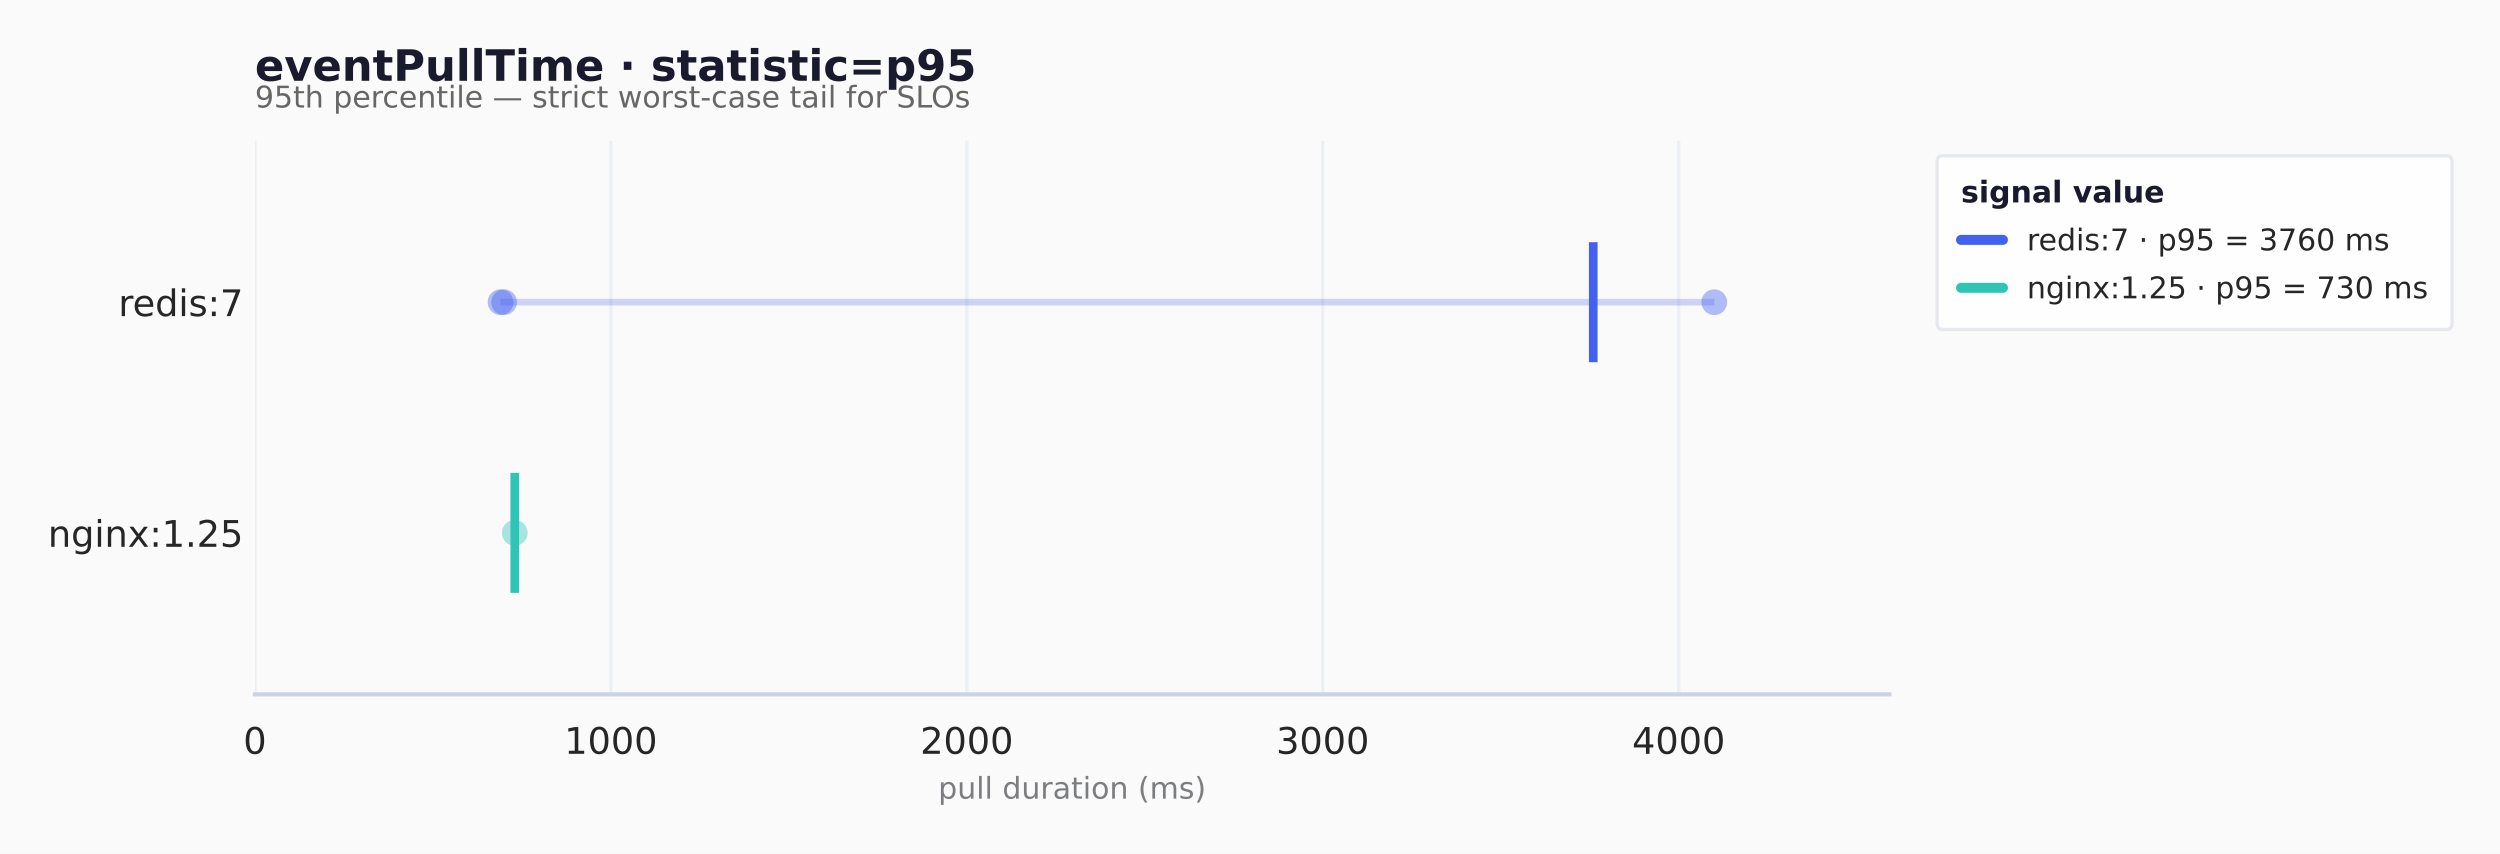
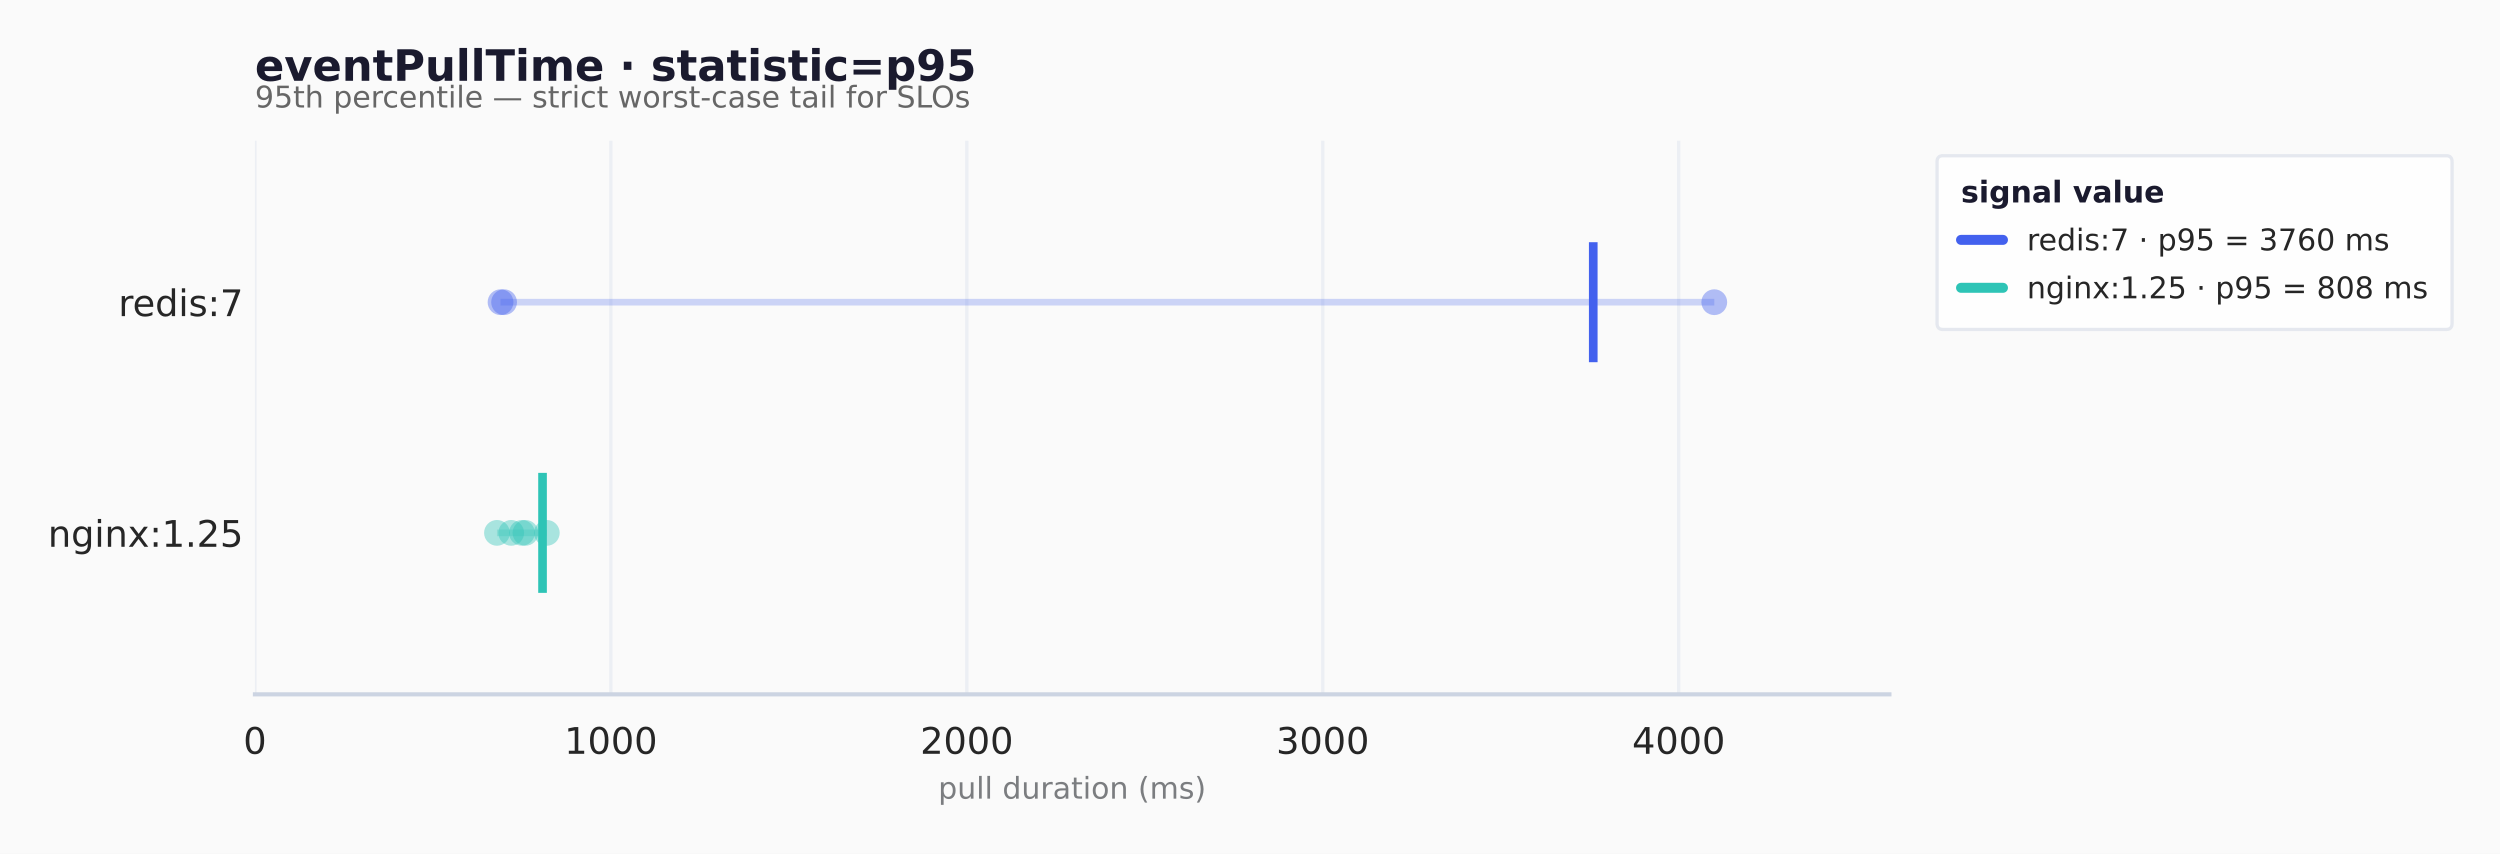
<svg xmlns="http://www.w3.org/2000/svg" xmlns:xlink="http://www.w3.org/1999/xlink" width="751.074pt" height="256.499pt" viewBox="0 0 751.074 256.499" version="1.1">
  <defs>
    <style type="text/css">*{stroke-linejoin: round; stroke-linecap: butt}</style>
  </defs>
  <g id="figure_1">
    <g id="patch_1">
      <path d="M 0 256.499  L 751.074 256.499  L 751.074 0  L 0 0  z " style="fill: #fafafa" />
    </g>
    <g id="axes_1">
      <g id="patch_2">
        <path d="M 76.59 208.598  L 567.63 208.598  L 567.63 42.278  L 76.59 42.278  z " style="fill: #fafafa" />
      </g>
      <g id="matplotlib.axis_1">
        <g id="xtick_1">
          <g id="line2d_1">
-             <path d="M 76.59 208.598  L 76.59 42.278  " clip-path="url(#p36d2c3bdb1)" style="fill: none; stroke: #eceff4; stroke-linecap: round" />
+             <path d="M 76.59 208.598  L 76.59 42.278  " clip-path="url(#pde156c21b6)" style="fill: none; stroke: #eceff4; stroke-linecap: round" />
          </g>
          <g id="text_1">
            <g style="fill: #262626" transform="translate(73.09078 226.4554) scale(0.11 -0.11)">
              <defs>
                <path id="DejaVuSans-13" d="M 2034 4250  Q 1547 4250 1301 3770  Q 1056 3291 1056 2328  Q 1056 1369 1301 889  Q 1547 409 2034 409  Q 2525 409 2770 889  Q 3016 1369 3016 2328  Q 3016 3291 2770 3770  Q 2525 4250 2034 4250  z M 2034 4750  Q 2819 4750 3233 4129  Q 3647 3509 3647 2328  Q 3647 1150 3233 529  Q 2819 -91 2034 -91  Q 1250 -91 836 529  Q 422 1150 422 2328  Q 422 3509 836 4129  Q 1250 4750 2034 4750  z " transform="scale(0.015625)" />
              </defs>
              <use xlink:href="#DejaVuSans-13" />
            </g>
          </g>
        </g>
        <g id="xtick_2">
          <g id="line2d_2">
-             <path d="M 183.524 208.598  L 183.524 42.278  " clip-path="url(#p36d2c3bdb1)" style="fill: none; stroke: #eceff4; stroke-linecap: round" />
+             <path d="M 183.524 208.598  L 183.524 42.278  " clip-path="url(#pde156c21b6)" style="fill: none; stroke: #eceff4; stroke-linecap: round" />
          </g>
          <g id="text_2">
            <g style="fill: #262626" transform="translate(169.5265 226.4554) scale(0.11 -0.11)">
              <defs>
                <path id="DejaVuSans-14" d="M 794 531  L 1825 531  L 1825 4091  L 703 3866  L 703 4441  L 1819 4666  L 2450 4666  L 2450 531  L 3481 531  L 3481 0  L 794 0  L 794 531  z " transform="scale(0.015625)" />
              </defs>
              <use xlink:href="#DejaVuSans-14" />
              <use xlink:href="#DejaVuSans-13" transform="translate(63.625 0)" />
              <use xlink:href="#DejaVuSans-13" transform="translate(127.25 0)" />
              <use xlink:href="#DejaVuSans-13" transform="translate(190.875 0)" />
            </g>
          </g>
        </g>
        <g id="xtick_3">
          <g id="line2d_3">
-             <path d="M 290.458 208.598  L 290.458 42.278  " clip-path="url(#p36d2c3bdb1)" style="fill: none; stroke: #eceff4; stroke-linecap: round" />
+             <path d="M 290.458 208.598  L 290.458 42.278  " clip-path="url(#pde156c21b6)" style="fill: none; stroke: #eceff4; stroke-linecap: round" />
          </g>
          <g id="text_3">
            <g style="fill: #262626" transform="translate(276.4603 226.4554) scale(0.11 -0.11)">
              <defs>
                <path id="DejaVuSans-15" d="M 1228 531  L 3431 531  L 3431 0  L 469 0  L 469 531  Q 828 903 1448 1529  Q 2069 2156 2228 2338  Q 2531 2678 2651 2914  Q 2772 3150 2772 3378  Q 2772 3750 2511 3984  Q 2250 4219 1831 4219  Q 1534 4219 1204 4116  Q 875 4013 500 3803  L 500 4441  Q 881 4594 1212 4672  Q 1544 4750 1819 4750  Q 2544 4750 2975 4387  Q 3406 4025 3406 3419  Q 3406 3131 3298 2873  Q 3191 2616 2906 2266  Q 2828 2175 2409 1742  Q 1991 1309 1228 531  z " transform="scale(0.015625)" />
              </defs>
              <use xlink:href="#DejaVuSans-15" />
              <use xlink:href="#DejaVuSans-13" transform="translate(63.625 0)" />
              <use xlink:href="#DejaVuSans-13" transform="translate(127.25 0)" />
              <use xlink:href="#DejaVuSans-13" transform="translate(190.875 0)" />
            </g>
          </g>
        </g>
        <g id="xtick_4">
          <g id="line2d_4">
-             <path d="M 397.392 208.598  L 397.392 42.278  " clip-path="url(#p36d2c3bdb1)" style="fill: none; stroke: #eceff4; stroke-linecap: round" />
+             <path d="M 397.392 208.598  L 397.392 42.278  " clip-path="url(#pde156c21b6)" style="fill: none; stroke: #eceff4; stroke-linecap: round" />
          </g>
          <g id="text_4">
            <g style="fill: #262626" transform="translate(383.394 226.4554) scale(0.11 -0.11)">
              <defs>
                <path id="DejaVuSans-16" d="M 2597 2516  Q 3050 2419 3304 2112  Q 3559 1806 3559 1356  Q 3559 666 3084 287  Q 2609 -91 1734 -91  Q 1441 -91 1130 -33  Q 819 25 488 141  L 488 750  Q 750 597 1062 519  Q 1375 441 1716 441  Q 2309 441 2620 675  Q 2931 909 2931 1356  Q 2931 1769 2642 2001  Q 2353 2234 1838 2234  L 1294 2234  L 1294 2753  L 1863 2753  Q 2328 2753 2575 2939  Q 2822 3125 2822 3475  Q 2822 3834 2567 4026  Q 2313 4219 1838 4219  Q 1578 4219 1281 4162  Q 984 4106 628 3988  L 628 4550  Q 988 4650 1302 4700  Q 1616 4750 1894 4750  Q 2613 4750 3031 4423  Q 3450 4097 3450 3541  Q 3450 3153 3228 2886  Q 3006 2619 2597 2516  z " transform="scale(0.015625)" />
              </defs>
              <use xlink:href="#DejaVuSans-16" />
              <use xlink:href="#DejaVuSans-13" transform="translate(63.625 0)" />
              <use xlink:href="#DejaVuSans-13" transform="translate(127.25 0)" />
              <use xlink:href="#DejaVuSans-13" transform="translate(190.875 0)" />
            </g>
          </g>
        </g>
        <g id="xtick_5">
          <g id="line2d_5">
-             <path d="M 504.325 208.598  L 504.325 42.278  " clip-path="url(#p36d2c3bdb1)" style="fill: none; stroke: #eceff4; stroke-linecap: round" />
+             <path d="M 504.325 208.598  L 504.325 42.278  " clip-path="url(#pde156c21b6)" style="fill: none; stroke: #eceff4; stroke-linecap: round" />
          </g>
          <g id="text_5">
            <g style="fill: #262626" transform="translate(490.3278 226.4554) scale(0.11 -0.11)">
              <defs>
                <path id="DejaVuSans-17" d="M 2419 4116  L 825 1625  L 2419 1625  L 2419 4116  z M 2253 4666  L 3047 4666  L 3047 1625  L 3713 1625  L 3713 1100  L 3047 1100  L 3047 0  L 2419 0  L 2419 1100  L 313 1100  L 313 1709  L 2253 4666  z " transform="scale(0.015625)" />
              </defs>
              <use xlink:href="#DejaVuSans-17" />
              <use xlink:href="#DejaVuSans-13" transform="translate(63.625 0)" />
              <use xlink:href="#DejaVuSans-13" transform="translate(127.25 0)" />
              <use xlink:href="#DejaVuSans-13" transform="translate(190.875 0)" />
            </g>
          </g>
        </g>
        <g id="text_6">
          <g style="fill: #7b7d80" transform="translate(281.8661 239.9366) scale(0.09 -0.09)">
            <defs>
              <path id="DejaVuSans-53" d="M 1159 525  L 1159 -1331  L 581 -1331  L 581 3500  L 1159 3500  L 1159 2969  Q 1341 3281 1617 3432  Q 1894 3584 2278 3584  Q 2916 3584 3314 3078  Q 3713 2572 3713 1747  Q 3713 922 3314 415  Q 2916 -91 2278 -91  Q 1894 -91 1617 61  Q 1341 213 1159 525  z M 3116 1747  Q 3116 2381 2855 2742  Q 2594 3103 2138 3103  Q 1681 3103 1420 2742  Q 1159 2381 1159 1747  Q 1159 1113 1420 752  Q 1681 391 2138 391  Q 2594 391 2855 752  Q 3116 1113 3116 1747  z " transform="scale(0.015625)" />
              <path id="DejaVuSans-58" d="M 544 1381  L 544 3500  L 1119 3500  L 1119 1403  Q 1119 906 1312 657  Q 1506 409 1894 409  Q 2359 409 2629 706  Q 2900 1003 2900 1516  L 2900 3500  L 3475 3500  L 3475 0  L 2900 0  L 2900 538  Q 2691 219 2414 64  Q 2138 -91 1772 -91  Q 1169 -91 856 284  Q 544 659 544 1381  z M 1991 3584  L 1991 3584  z " transform="scale(0.015625)" />
              <path id="DejaVuSans-4f" d="M 603 4863  L 1178 4863  L 1178 0  L 603 0  L 603 4863  z " transform="scale(0.015625)" />
              <path id="DejaVuSans-3" transform="scale(0.015625)" />
              <path id="DejaVuSans-47" d="M 2906 2969  L 2906 4863  L 3481 4863  L 3481 0  L 2906 0  L 2906 525  Q 2725 213 2448 61  Q 2172 -91 1784 -91  Q 1150 -91 751 415  Q 353 922 353 1747  Q 353 2572 751 3078  Q 1150 3584 1784 3584  Q 2172 3584 2448 3432  Q 2725 3281 2906 2969  z M 947 1747  Q 947 1113 1208 752  Q 1469 391 1925 391  Q 2381 391 2643 752  Q 2906 1113 2906 1747  Q 2906 2381 2643 2742  Q 2381 3103 1925 3103  Q 1469 3103 1208 2742  Q 947 2381 947 1747  z " transform="scale(0.015625)" />
              <path id="DejaVuSans-55" d="M 2631 2963  Q 2534 3019 2420 3045  Q 2306 3072 2169 3072  Q 1681 3072 1420 2755  Q 1159 2438 1159 1844  L 1159 0  L 581 0  L 581 3500  L 1159 3500  L 1159 2956  Q 1341 3275 1631 3429  Q 1922 3584 2338 3584  Q 2397 3584 2469 3576  Q 2541 3569 2628 3553  L 2631 2963  z " transform="scale(0.015625)" />
              <path id="DejaVuSans-44" d="M 2194 1759  Q 1497 1759 1228 1600  Q 959 1441 959 1056  Q 959 750 1161 570  Q 1363 391 1709 391  Q 2188 391 2477 730  Q 2766 1069 2766 1631  L 2766 1759  L 2194 1759  z M 3341 1997  L 3341 0  L 2766 0  L 2766 531  Q 2569 213 2275 61  Q 1981 -91 1556 -91  Q 1019 -91 701 211  Q 384 513 384 1019  Q 384 1609 779 1909  Q 1175 2209 1959 2209  L 2766 2209  L 2766 2266  Q 2766 2663 2505 2880  Q 2244 3097 1772 3097  Q 1472 3097 1187 3025  Q 903 2953 641 2809  L 641 3341  Q 956 3463 1253 3523  Q 1550 3584 1831 3584  Q 2591 3584 2966 3190  Q 3341 2797 3341 1997  z " transform="scale(0.015625)" />
              <path id="DejaVuSans-57" d="M 1172 4494  L 1172 3500  L 2356 3500  L 2356 3053  L 1172 3053  L 1172 1153  Q 1172 725 1289 603  Q 1406 481 1766 481  L 2356 481  L 2356 0  L 1766 0  Q 1100 0 847 248  Q 594 497 594 1153  L 594 3053  L 172 3053  L 172 3500  L 594 3500  L 594 4494  L 1172 4494  z " transform="scale(0.015625)" />
              <path id="DejaVuSans-4c" d="M 603 3500  L 1178 3500  L 1178 0  L 603 0  L 603 3500  z M 603 4863  L 1178 4863  L 1178 4134  L 603 4134  L 603 4863  z " transform="scale(0.015625)" />
              <path id="DejaVuSans-52" d="M 1959 3097  Q 1497 3097 1228 2736  Q 959 2375 959 1747  Q 959 1119 1226 758  Q 1494 397 1959 397  Q 2419 397 2687 759  Q 2956 1122 2956 1747  Q 2956 2369 2687 2733  Q 2419 3097 1959 3097  z M 1959 3584  Q 2709 3584 3137 3096  Q 3566 2609 3566 1747  Q 3566 888 3137 398  Q 2709 -91 1959 -91  Q 1206 -91 779 398  Q 353 888 353 1747  Q 353 2609 779 3096  Q 1206 3584 1959 3584  z " transform="scale(0.015625)" />
              <path id="DejaVuSans-51" d="M 3513 2113  L 3513 0  L 2938 0  L 2938 2094  Q 2938 2591 2744 2837  Q 2550 3084 2163 3084  Q 1697 3084 1428 2787  Q 1159 2491 1159 1978  L 1159 0  L 581 0  L 581 3500  L 1159 3500  L 1159 2956  Q 1366 3272 1645 3428  Q 1925 3584 2291 3584  Q 2894 3584 3203 3211  Q 3513 2838 3513 2113  z " transform="scale(0.015625)" />
              <path id="DejaVuSans-b" d="M 1984 4856  Q 1566 4138 1362 3434  Q 1159 2731 1159 2009  Q 1159 1288 1364 580  Q 1569 -128 1984 -844  L 1484 -844  Q 1016 -109 783 600  Q 550 1309 550 2009  Q 550 2706 781 3412  Q 1013 4119 1484 4856  L 1984 4856  z " transform="scale(0.015625)" />
              <path id="DejaVuSans-50" d="M 3328 2828  Q 3544 3216 3844 3400  Q 4144 3584 4550 3584  Q 5097 3584 5394 3201  Q 5691 2819 5691 2113  L 5691 0  L 5113 0  L 5113 2094  Q 5113 2597 4934 2840  Q 4756 3084 4391 3084  Q 3944 3084 3684 2787  Q 3425 2491 3425 1978  L 3425 0  L 2847 0  L 2847 2094  Q 2847 2600 2669 2842  Q 2491 3084 2119 3084  Q 1678 3084 1418 2786  Q 1159 2488 1159 1978  L 1159 0  L 581 0  L 581 3500  L 1159 3500  L 1159 2956  Q 1356 3278 1631 3431  Q 1906 3584 2284 3584  Q 2666 3584 2933 3390  Q 3200 3197 3328 2828  z " transform="scale(0.015625)" />
              <path id="DejaVuSans-56" d="M 2834 3397  L 2834 2853  Q 2591 2978 2328 3040  Q 2066 3103 1784 3103  Q 1356 3103 1142 2972  Q 928 2841 928 2578  Q 928 2378 1081 2264  Q 1234 2150 1697 2047  L 1894 2003  Q 2506 1872 2764 1633  Q 3022 1394 3022 966  Q 3022 478 2636 193  Q 2250 -91 1575 -91  Q 1294 -91 989 -36  Q 684 19 347 128  L 347 722  Q 666 556 975 473  Q 1284 391 1588 391  Q 1994 391 2212 530  Q 2431 669 2431 922  Q 2431 1156 2273 1281  Q 2116 1406 1581 1522  L 1381 1569  Q 847 1681 609 1914  Q 372 2147 372 2553  Q 372 3047 722 3315  Q 1072 3584 1716 3584  Q 2034 3584 2315 3537  Q 2597 3491 2834 3397  z " transform="scale(0.015625)" />
              <path id="DejaVuSans-c" d="M 513 4856  L 1013 4856  Q 1481 4119 1714 3412  Q 1947 2706 1947 2009  Q 1947 1309 1714 600  Q 1481 -109 1013 -844  L 513 -844  Q 928 -128 1133 580  Q 1338 1288 1338 2009  Q 1338 2731 1133 3434  Q 928 4138 513 4856  z " transform="scale(0.015625)" />
            </defs>
            <use xlink:href="#DejaVuSans-53" />
            <use xlink:href="#DejaVuSans-58" transform="translate(63.48438 0)" />
            <use xlink:href="#DejaVuSans-4f" transform="translate(126.8594 0)" />
            <use xlink:href="#DejaVuSans-4f" transform="translate(154.6406 0)" />
            <use xlink:href="#DejaVuSans-3" transform="translate(182.4219 0)" />
            <use xlink:href="#DejaVuSans-47" transform="translate(214.2031 0)" />
            <use xlink:href="#DejaVuSans-58" transform="translate(277.6875 0)" />
            <use xlink:href="#DejaVuSans-55" transform="translate(341.0625 0)" />
            <use xlink:href="#DejaVuSans-44" transform="translate(382.1719 0)" />
            <use xlink:href="#DejaVuSans-57" transform="translate(443.4531 0)" />
            <use xlink:href="#DejaVuSans-4c" transform="translate(482.6562 0)" />
            <use xlink:href="#DejaVuSans-52" transform="translate(510.4375 0)" />
            <use xlink:href="#DejaVuSans-51" transform="translate(571.625 0)" />
            <use xlink:href="#DejaVuSans-3" transform="translate(635 0)" />
            <use xlink:href="#DejaVuSans-b" transform="translate(666.7812 0)" />
            <use xlink:href="#DejaVuSans-50" transform="translate(705.7969 0)" />
            <use xlink:href="#DejaVuSans-56" transform="translate(803.2031 0)" />
            <use xlink:href="#DejaVuSans-c" transform="translate(855.2969 0)" />
          </g>
        </g>
      </g>
      <g id="matplotlib.axis_2">
        <g id="ytick_1">
          <g id="text_7">
            <g style="fill: #262626" transform="translate(35.56813 94.96711) scale(0.11 -0.11)">
              <defs>
                <path id="DejaVuSans-48" d="M 3597 1894  L 3597 1613  L 953 1613  Q 991 1019 1311 708  Q 1631 397 2203 397  Q 2534 397 2845 478  Q 3156 559 3463 722  L 3463 178  Q 3153 47 2828 -22  Q 2503 -91 2169 -91  Q 1331 -91 842 396  Q 353 884 353 1716  Q 353 2575 817 3079  Q 1281 3584 2069 3584  Q 2775 3584 3186 3129  Q 3597 2675 3597 1894  z M 3022 2063  Q 3016 2534 2758 2815  Q 2500 3097 2075 3097  Q 1594 3097 1305 2825  Q 1016 2553 972 2059  L 3022 2063  z " transform="scale(0.015625)" />
                <path id="DejaVuSans-1d" d="M 750 794  L 1409 794  L 1409 0  L 750 0  L 750 794  z M 750 3309  L 1409 3309  L 1409 2516  L 750 2516  L 750 3309  z " transform="scale(0.015625)" />
                <path id="DejaVuSans-1a" d="M 525 4666  L 3525 4666  L 3525 4397  L 1831 0  L 1172 0  L 2766 4134  L 525 4134  L 525 4666  z " transform="scale(0.015625)" />
              </defs>
              <use xlink:href="#DejaVuSans-55" />
              <use xlink:href="#DejaVuSans-48" transform="translate(38.90625 0)" />
              <use xlink:href="#DejaVuSans-47" transform="translate(100.4375 0)" />
              <use xlink:href="#DejaVuSans-4c" transform="translate(163.9219 0)" />
              <use xlink:href="#DejaVuSans-56" transform="translate(191.7031 0)" />
              <use xlink:href="#DejaVuSans-1d" transform="translate(243.7969 0)" />
              <use xlink:href="#DejaVuSans-1a" transform="translate(277.4844 0)" />
            </g>
          </g>
        </g>
        <g id="ytick_2">
          <g id="text_8">
            <g style="fill: #262626" transform="translate(14.4 164.2671) scale(0.11 -0.11)">
              <defs>
                <path id="DejaVuSans-4a" d="M 2906 1791  Q 2906 2416 2648 2759  Q 2391 3103 1925 3103  Q 1463 3103 1205 2759  Q 947 2416 947 1791  Q 947 1169 1205 825  Q 1463 481 1925 481  Q 2391 481 2648 825  Q 2906 1169 2906 1791  z M 3481 434  Q 3481 -459 3084 -895  Q 2688 -1331 1869 -1331  Q 1566 -1331 1297 -1286  Q 1028 -1241 775 -1147  L 775 -588  Q 1028 -725 1275 -790  Q 1522 -856 1778 -856  Q 2344 -856 2625 -561  Q 2906 -266 2906 331  L 2906 616  Q 2728 306 2450 153  Q 2172 0 1784 0  Q 1141 0 747 490  Q 353 981 353 1791  Q 353 2603 747 3093  Q 1141 3584 1784 3584  Q 2172 3584 2450 3431  Q 2728 3278 2906 2969  L 2906 3500  L 3481 3500  L 3481 434  z " transform="scale(0.015625)" />
                <path id="DejaVuSans-5b" d="M 3513 3500  L 2247 1797  L 3578 0  L 2900 0  L 1881 1375  L 863 0  L 184 0  L 1544 1831  L 300 3500  L 978 3500  L 1906 2253  L 2834 3500  L 3513 3500  z " transform="scale(0.015625)" />
                <path id="DejaVuSans-11" d="M 684 794  L 1344 794  L 1344 0  L 684 0  L 684 794  z " transform="scale(0.015625)" />
                <path id="DejaVuSans-18" d="M 691 4666  L 3169 4666  L 3169 4134  L 1269 4134  L 1269 2991  Q 1406 3038 1543 3061  Q 1681 3084 1819 3084  Q 2600 3084 3056 2656  Q 3513 2228 3513 1497  Q 3513 744 3044 326  Q 2575 -91 1722 -91  Q 1428 -91 1123 -41  Q 819 9 494 109  L 494 744  Q 775 591 1075 516  Q 1375 441 1709 441  Q 2250 441 2565 725  Q 2881 1009 2881 1497  Q 2881 1984 2565 2268  Q 2250 2553 1709 2553  Q 1456 2553 1204 2497  Q 953 2441 691 2322  L 691 4666  z " transform="scale(0.015625)" />
              </defs>
              <use xlink:href="#DejaVuSans-51" />
              <use xlink:href="#DejaVuSans-4a" transform="translate(63.375 0)" />
              <use xlink:href="#DejaVuSans-4c" transform="translate(126.8594 0)" />
              <use xlink:href="#DejaVuSans-51" transform="translate(154.6406 0)" />
              <use xlink:href="#DejaVuSans-5b" transform="translate(218.0156 0)" />
              <use xlink:href="#DejaVuSans-1d" transform="translate(277.2031 0)" />
              <use xlink:href="#DejaVuSans-14" transform="translate(310.8906 0)" />
              <use xlink:href="#DejaVuSans-11" transform="translate(374.5156 0)" />
              <use xlink:href="#DejaVuSans-15" transform="translate(406.2969 0)" />
              <use xlink:href="#DejaVuSans-18" transform="translate(469.9219 0)" />
            </g>
          </g>
        </g>
      </g>
      <g id="LineCollection_1">
-         <path d="M 150.374 90.788  L 515.019 90.788  " clip-path="url(#p36d2c3bdb1)" style="fill: none; stroke: #4361ee; stroke-opacity: 0.25; stroke-width: 2" />
+         <path d="M 150.374 90.788  L 515.019 90.788  " clip-path="url(#pde156c21b6)" style="fill: none; stroke: #4361ee; stroke-opacity: 0.25; stroke-width: 2" />
+       </g>
+       <g id="LineCollection_2">
+         <path d="M 149.305 160.088  L 164.276 160.088  " clip-path="url(#pde156c21b6)" style="fill: none; stroke: #2ec4b6; stroke-opacity: 0.25; stroke-width: 2" />
      </g>
      <g id="patch_3">
        <path d="M 76.59 208.598  L 567.63 208.598  " style="fill: none; stroke: #ccd4e2; stroke-width: 1.25; stroke-linejoin: miter; stroke-linecap: square" />
      </g>
      <g id="text_9">
        <g style="fill: #666666" transform="translate(76.59016 32.29877) scale(0.09 -0.09)">
          <defs>
            <path id="DejaVuSans-1c" d="M 703 97  L 703 672  Q 941 559 1184 500  Q 1428 441 1663 441  Q 2288 441 2617 861  Q 2947 1281 2994 2138  Q 2813 1869 2534 1725  Q 2256 1581 1919 1581  Q 1219 1581 811 2004  Q 403 2428 403 3163  Q 403 3881 828 4315  Q 1253 4750 1959 4750  Q 2769 4750 3195 4129  Q 3622 3509 3622 2328  Q 3622 1225 3098 567  Q 2575 -91 1691 -91  Q 1453 -91 1209 -44  Q 966 3 703 97  z M 1959 2075  Q 2384 2075 2632 2365  Q 2881 2656 2881 3163  Q 2881 3666 2632 3958  Q 2384 4250 1959 4250  Q 1534 4250 1286 3958  Q 1038 3666 1038 3163  Q 1038 2656 1286 2365  Q 1534 2075 1959 2075  z " transform="scale(0.015625)" />
            <path id="DejaVuSans-4b" d="M 3513 2113  L 3513 0  L 2938 0  L 2938 2094  Q 2938 2591 2744 2837  Q 2550 3084 2163 3084  Q 1697 3084 1428 2787  Q 1159 2491 1159 1978  L 1159 0  L 581 0  L 581 4863  L 1159 4863  L 1159 2956  Q 1366 3272 1645 3428  Q 1925 3584 2291 3584  Q 2894 3584 3203 3211  Q 3513 2838 3513 2113  z " transform="scale(0.015625)" />
            <path id="DejaVuSans-46" d="M 3122 3366  L 3122 2828  Q 2878 2963 2633 3030  Q 2388 3097 2138 3097  Q 1578 3097 1268 2742  Q 959 2388 959 1747  Q 959 1106 1268 751  Q 1578 397 2138 397  Q 2388 397 2633 464  Q 2878 531 3122 666  L 3122 134  Q 2881 22 2623 -34  Q 2366 -91 2075 -91  Q 1284 -91 818 406  Q 353 903 353 1747  Q 353 2603 823 3093  Q 1294 3584 2113 3584  Q 2378 3584 2631 3529  Q 2884 3475 3122 3366  z " transform="scale(0.015625)" />
            <path id="DejaVuSans-af6" d="M 313 1978  L 6088 1978  L 6088 1528  L 313 1528  L 313 1978  z " transform="scale(0.015625)" />
            <path id="DejaVuSans-5a" d="M 269 3500  L 844 3500  L 1563 769  L 2278 3500  L 2956 3500  L 3675 769  L 4391 3500  L 4966 3500  L 4050 0  L 3372 0  L 2619 2869  L 1863 0  L 1184 0  L 269 3500  z " transform="scale(0.015625)" />
            <path id="DejaVuSans-10" d="M 313 2009  L 1997 2009  L 1997 1497  L 313 1497  L 313 2009  z " transform="scale(0.015625)" />
            <path id="DejaVuSans-49" d="M 2375 4863  L 2375 4384  L 1825 4384  Q 1516 4384 1395 4259  Q 1275 4134 1275 3809  L 1275 3500  L 2222 3500  L 2222 3053  L 1275 3053  L 1275 0  L 697 0  L 697 3053  L 147 3053  L 147 3500  L 697 3500  L 697 3744  Q 697 4328 969 4595  Q 1241 4863 1831 4863  L 2375 4863  z " transform="scale(0.015625)" />
            <path id="DejaVuSans-36" d="M 3425 4513  L 3425 3897  Q 3066 4069 2747 4153  Q 2428 4238 2131 4238  Q 1616 4238 1336 4038  Q 1056 3838 1056 3469  Q 1056 3159 1242 3001  Q 1428 2844 1947 2747  L 2328 2669  Q 3034 2534 3370 2195  Q 3706 1856 3706 1288  Q 3706 609 3251 259  Q 2797 -91 1919 -91  Q 1588 -91 1214 -16  Q 841 59 441 206  L 441 856  Q 825 641 1194 531  Q 1563 422 1919 422  Q 2459 422 2753 634  Q 3047 847 3047 1241  Q 3047 1584 2836 1778  Q 2625 1972 2144 2069  L 1759 2144  Q 1053 2284 737 2584  Q 422 2884 422 3419  Q 422 4038 858 4394  Q 1294 4750 2059 4750  Q 2388 4750 2728 4690  Q 3069 4631 3425 4513  z " transform="scale(0.015625)" />
            <path id="DejaVuSans-2f" d="M 628 4666  L 1259 4666  L 1259 531  L 3531 531  L 3531 0  L 628 0  L 628 4666  z " transform="scale(0.015625)" />
            <path id="DejaVuSans-32" d="M 2522 4238  Q 1834 4238 1429 3725  Q 1025 3213 1025 2328  Q 1025 1447 1429 934  Q 1834 422 2522 422  Q 3209 422 3611 934  Q 4013 1447 4013 2328  Q 4013 3213 3611 3725  Q 3209 4238 2522 4238  z M 2522 4750  Q 3503 4750 4090 4092  Q 4678 3434 4678 2328  Q 4678 1225 4090 567  Q 3503 -91 2522 -91  Q 1538 -91 948 565  Q 359 1222 359 2328  Q 359 3434 948 4092  Q 1538 4750 2522 4750  z " transform="scale(0.015625)" />
          </defs>
          <use xlink:href="#DejaVuSans-1c" />
          <use xlink:href="#DejaVuSans-18" transform="translate(63.625 0)" />
          <use xlink:href="#DejaVuSans-57" transform="translate(127.25 0)" />
          <use xlink:href="#DejaVuSans-4b" transform="translate(166.4531 0)" />
          <use xlink:href="#DejaVuSans-3" transform="translate(229.8281 0)" />
          <use xlink:href="#DejaVuSans-53" transform="translate(261.6094 0)" />
          <use xlink:href="#DejaVuSans-48" transform="translate(325.0938 0)" />
          <use xlink:href="#DejaVuSans-55" transform="translate(386.625 0)" />
          <use xlink:href="#DejaVuSans-46" transform="translate(425.5312 0)" />
          <use xlink:href="#DejaVuSans-48" transform="translate(480.5156 0)" />
          <use xlink:href="#DejaVuSans-51" transform="translate(542.0469 0)" />
          <use xlink:href="#DejaVuSans-57" transform="translate(605.4219 0)" />
          <use xlink:href="#DejaVuSans-4c" transform="translate(644.625 0)" />
          <use xlink:href="#DejaVuSans-4f" transform="translate(672.4062 0)" />
          <use xlink:href="#DejaVuSans-48" transform="translate(700.1875 0)" />
          <use xlink:href="#DejaVuSans-3" transform="translate(761.7188 0)" />
          <use xlink:href="#DejaVuSans-af6" transform="translate(793.5 0)" />
          <use xlink:href="#DejaVuSans-3" transform="translate(893.5 0)" />
          <use xlink:href="#DejaVuSans-56" transform="translate(925.2812 0)" />
          <use xlink:href="#DejaVuSans-57" transform="translate(977.375 0)" />
          <use xlink:href="#DejaVuSans-55" transform="translate(1016.578 0)" />
          <use xlink:href="#DejaVuSans-4c" transform="translate(1057.688 0)" />
          <use xlink:href="#DejaVuSans-46" transform="translate(1085.469 0)" />
          <use xlink:href="#DejaVuSans-57" transform="translate(1140.453 0)" />
          <use xlink:href="#DejaVuSans-3" transform="translate(1179.656 0)" />
          <use xlink:href="#DejaVuSans-5a" transform="translate(1211.438 0)" />
          <use xlink:href="#DejaVuSans-52" transform="translate(1293.219 0)" />
          <use xlink:href="#DejaVuSans-55" transform="translate(1354.406 0)" />
          <use xlink:href="#DejaVuSans-56" transform="translate(1395.516 0)" />
          <use xlink:href="#DejaVuSans-57" transform="translate(1447.609 0)" />
          <use xlink:href="#DejaVuSans-10" transform="translate(1486.812 0)" />
          <use xlink:href="#DejaVuSans-46" transform="translate(1522.891 0)" />
          <use xlink:href="#DejaVuSans-44" transform="translate(1577.875 0)" />
          <use xlink:href="#DejaVuSans-56" transform="translate(1639.156 0)" />
          <use xlink:href="#DejaVuSans-48" transform="translate(1691.25 0)" />
          <use xlink:href="#DejaVuSans-3" transform="translate(1752.781 0)" />
          <use xlink:href="#DejaVuSans-57" transform="translate(1784.562 0)" />
          <use xlink:href="#DejaVuSans-44" transform="translate(1823.766 0)" />
          <use xlink:href="#DejaVuSans-4c" transform="translate(1885.047 0)" />
          <use xlink:href="#DejaVuSans-4f" transform="translate(1912.828 0)" />
          <use xlink:href="#DejaVuSans-3" transform="translate(1940.609 0)" />
          <use xlink:href="#DejaVuSans-49" transform="translate(1972.391 0)" />
          <use xlink:href="#DejaVuSans-52" transform="translate(2007.594 0)" />
          <use xlink:href="#DejaVuSans-55" transform="translate(2068.781 0)" />
          <use xlink:href="#DejaVuSans-3" transform="translate(2109.891 0)" />
          <use xlink:href="#DejaVuSans-36" transform="translate(2141.672 0)" />
          <use xlink:href="#DejaVuSans-2f" transform="translate(2205.156 0)" />
          <use xlink:href="#DejaVuSans-32" transform="translate(2257.312 0)" />
          <use xlink:href="#DejaVuSans-56" transform="translate(2336.031 0)" />
        </g>
      </g>
      <g id="PathCollection_1">
        <defs>
-           <path id="C0_0_674764509a" d="M 0 3.873  C 1.027 3.873 2.012 3.465 2.739 2.739  C 3.465 2.012 3.873 1.027 3.873 -0  C 3.873 -1.027 3.465 -2.012 2.739 -2.739  C 2.012 -3.465 1.027 -3.873 0 -3.873  C -1.027 -3.873 -2.012 -3.465 -2.739 -2.739  C -3.465 -2.012 -3.873 -1.027 -3.873 0  C -3.873 1.027 -3.465 2.012 -2.739 2.739  C -2.012 3.465 -1.027 3.873 0 3.873  z " />
+           <path id="C0_0_eb9cd8445d" d="M 0 3.873  C 1.027 3.873 2.012 3.465 2.739 2.739  C 3.465 2.012 3.873 1.027 3.873 -0  C 3.873 -1.027 3.465 -2.012 2.739 -2.739  C 2.012 -3.465 1.027 -3.873 0 -3.873  C -1.027 -3.873 -2.012 -3.465 -2.739 -2.739  C -3.465 -2.012 -3.873 -1.027 -3.873 0  C -3.873 1.027 -3.465 2.012 -2.739 2.739  C -2.012 3.465 -1.027 3.873 0 3.873  z " />
        </defs>
-         <g clip-path="url(#p36d2c3bdb1)">
-           <use xlink:href="#C0_0_674764509a" x="150.374" y="90.788" style="fill: #4361ee; fill-opacity: 0.4" />
-         </g>
-         <g clip-path="url(#p36d2c3bdb1)">
-           <use xlink:href="#C0_0_674764509a" x="151.444" y="90.788" style="fill: #4361ee; fill-opacity: 0.4" />
-         </g>
-         <g clip-path="url(#p36d2c3bdb1)">
-           <use xlink:href="#C0_0_674764509a" x="515.019" y="90.788" style="fill: #4361ee; fill-opacity: 0.4" />
+         <g clip-path="url(#pde156c21b6)">
+           <use xlink:href="#C0_0_eb9cd8445d" x="150.374" y="90.788" style="fill: #4361ee; fill-opacity: 0.4" />
+         </g>
+         <g clip-path="url(#pde156c21b6)">
+           <use xlink:href="#C0_0_eb9cd8445d" x="151.444" y="90.788" style="fill: #4361ee; fill-opacity: 0.4" />
+         </g>
+         <g clip-path="url(#pde156c21b6)">
+           <use xlink:href="#C0_0_eb9cd8445d" x="515.019" y="90.788" style="fill: #4361ee; fill-opacity: 0.4" />
        </g>
      </g>
      <g id="PathCollection_2">
-         <path d="M 154.652 163.961  C 155.679 163.961 156.664 163.553 157.39 162.827  C 158.117 162.1 158.525 161.115 158.525 160.088  C 158.525 159.061 158.117 158.076 157.39 157.349  C 156.664 156.623 155.679 156.215 154.652 156.215  C 153.625 156.215 152.64 156.623 151.913 157.349  C 151.187 158.076 150.779 159.061 150.779 160.088  C 150.779 161.115 151.187 162.1 151.913 162.827  C 152.64 163.553 153.625 163.961 154.652 163.961  z " clip-path="url(#p36d2c3bdb1)" style="fill: #2ec4b6; fill-opacity: 0.4" />
+         <defs>
+           <path id="C1_0_5fd4629c49" d="M 0 3.873  C 1.027 3.873 2.012 3.465 2.739 2.739  C 3.465 2.012 3.873 1.027 3.873 -0  C 3.873 -1.027 3.465 -2.012 2.739 -2.739  C 2.012 -3.465 1.027 -3.873 0 -3.873  C -1.027 -3.873 -2.012 -3.465 -2.739 -2.739  C -3.465 -2.012 -3.873 -1.027 -3.873 0  C -3.873 1.027 -3.465 2.012 -2.739 2.739  C -2.012 3.465 -1.027 3.873 0 3.873  z " />
+         </defs>
+         <g clip-path="url(#pde156c21b6)">
+           <use xlink:href="#C1_0_5fd4629c49" x="149.305" y="160.088" style="fill: #2ec4b6; fill-opacity: 0.4" />
+         </g>
+         <g clip-path="url(#pde156c21b6)">
+           <use xlink:href="#C1_0_5fd4629c49" x="153.582" y="160.088" style="fill: #2ec4b6; fill-opacity: 0.4" />
+         </g>
+         <g clip-path="url(#pde156c21b6)">
+           <use xlink:href="#C1_0_5fd4629c49" x="156.791" y="160.088" style="fill: #2ec4b6; fill-opacity: 0.4" />
+         </g>
+         <g clip-path="url(#pde156c21b6)">
+           <use xlink:href="#C1_0_5fd4629c49" x="157.86" y="160.088" style="fill: #2ec4b6; fill-opacity: 0.4" />
+         </g>
+         <g clip-path="url(#pde156c21b6)">
+           <use xlink:href="#C1_0_5fd4629c49" x="164.276" y="160.088" style="fill: #2ec4b6; fill-opacity: 0.4" />
+         </g>
      </g>
      <g id="text_10">
        <g style="fill: #1a1a2e" transform="translate(76.59016 24.27797) scale(0.13 -0.13)">
          <defs>
            <path id="DejaVuSans-Bold-48" d="M 4031 1759  L 4031 1441  L 1416 1441  Q 1456 1047 1700 850  Q 1944 653 2381 653  Q 2734 653 3104 758  Q 3475 863 3866 1075  L 3866 213  Q 3469 63 3072 -14  Q 2675 -91 2278 -91  Q 1328 -91 801 392  Q 275 875 275 1747  Q 275 2603 792 3093  Q 1309 3584 2216 3584  Q 3041 3584 3536 3087  Q 4031 2591 4031 1759  z M 2881 2131  Q 2881 2450 2695 2645  Q 2509 2841 2209 2841  Q 1884 2841 1681 2658  Q 1478 2475 1428 2131  L 2881 2131  z " transform="scale(0.015625)" />
            <path id="DejaVuSans-Bold-59" d="M 97 3500  L 1216 3500  L 2088 1081  L 2956 3500  L 4078 3500  L 2700 0  L 1472 0  L 97 3500  z " transform="scale(0.015625)" />
            <path id="DejaVuSans-Bold-51" d="M 4056 2131  L 4056 0  L 2931 0  L 2931 347  L 2931 1631  Q 2931 2084 2911 2256  Q 2891 2428 2841 2509  Q 2775 2619 2662 2680  Q 2550 2741 2406 2741  Q 2056 2741 1856 2470  Q 1656 2200 1656 1722  L 1656 0  L 538 0  L 538 3500  L 1656 3500  L 1656 2988  Q 1909 3294 2193 3439  Q 2478 3584 2822 3584  Q 3428 3584 3742 3212  Q 4056 2841 4056 2131  z " transform="scale(0.015625)" />
            <path id="DejaVuSans-Bold-57" d="M 1759 4494  L 1759 3500  L 2913 3500  L 2913 2700  L 1759 2700  L 1759 1216  Q 1759 972 1856 886  Q 1953 800 2241 800  L 2816 800  L 2816 0  L 1856 0  Q 1194 0 917 276  Q 641 553 641 1216  L 641 2700  L 84 2700  L 84 3500  L 641 3500  L 641 4494  L 1759 4494  z " transform="scale(0.015625)" />
            <path id="DejaVuSans-Bold-33" d="M 588 4666  L 2584 4666  Q 3475 4666 3951 4270  Q 4428 3875 4428 3144  Q 4428 2409 3951 2014  Q 3475 1619 2584 1619  L 1791 1619  L 1791 0  L 588 0  L 588 4666  z M 1791 3794  L 1791 2491  L 2456 2491  Q 2806 2491 2997 2661  Q 3188 2831 3188 3144  Q 3188 3456 2997 3625  Q 2806 3794 2456 3794  L 1791 3794  z " transform="scale(0.015625)" />
            <path id="DejaVuSans-Bold-58" d="M 500 1363  L 500 3500  L 1625 3500  L 1625 3150  Q 1625 2866 1622 2436  Q 1619 2006 1619 1863  Q 1619 1441 1641 1255  Q 1663 1069 1716 984  Q 1784 875 1895 815  Q 2006 756 2150 756  Q 2500 756 2700 1025  Q 2900 1294 2900 1772  L 2900 3500  L 4019 3500  L 4019 0  L 2900 0  L 2900 506  Q 2647 200 2364 54  Q 2081 -91 1741 -91  Q 1134 -91 817 281  Q 500 653 500 1363  z " transform="scale(0.015625)" />
            <path id="DejaVuSans-Bold-4f" d="M 538 4863  L 1656 4863  L 1656 0  L 538 0  L 538 4863  z " transform="scale(0.015625)" />
            <path id="DejaVuSans-Bold-37" d="M 31 4666  L 4331 4666  L 4331 3756  L 2784 3756  L 2784 0  L 1581 0  L 1581 3756  L 31 3756  L 31 4666  z " transform="scale(0.015625)" />
            <path id="DejaVuSans-Bold-4c" d="M 538 3500  L 1656 3500  L 1656 0  L 538 0  L 538 3500  z M 538 4863  L 1656 4863  L 1656 3950  L 538 3950  L 538 4863  z " transform="scale(0.015625)" />
            <path id="DejaVuSans-Bold-50" d="M 3781 2919  Q 3994 3244 4286 3414  Q 4578 3584 4928 3584  Q 5531 3584 5847 3212  Q 6163 2841 6163 2131  L 6163 0  L 5038 0  L 5038 1825  Q 5041 1866 5042 1909  Q 5044 1953 5044 2034  Q 5044 2406 4934 2573  Q 4825 2741 4581 2741  Q 4263 2741 4089 2478  Q 3916 2216 3909 1719  L 3909 0  L 2784 0  L 2784 1825  Q 2784 2406 2684 2573  Q 2584 2741 2328 2741  Q 2006 2741 1831 2477  Q 1656 2213 1656 1722  L 1656 0  L 531 0  L 531 3500  L 1656 3500  L 1656 2988  Q 1863 3284 2130 3434  Q 2397 3584 2719 3584  Q 3081 3584 3359 3409  Q 3638 3234 3781 2919  z " transform="scale(0.015625)" />
            <path id="DejaVuSans-Bold-3" transform="scale(0.015625)" />
            <path id="DejaVuSans-Bold-79" d="M 653 2828  L 1778 2828  L 1778 1619  L 653 1619  L 653 2828  z " transform="scale(0.015625)" />
            <path id="DejaVuSans-Bold-56" d="M 3272 3391  L 3272 2541  Q 2913 2691 2578 2766  Q 2244 2841 1947 2841  Q 1628 2841 1473 2761  Q 1319 2681 1319 2516  Q 1319 2381 1436 2309  Q 1553 2238 1856 2203  L 2053 2175  Q 2913 2066 3209 1816  Q 3506 1566 3506 1031  Q 3506 472 3093 190  Q 2681 -91 1863 -91  Q 1516 -91 1145 -36  Q 775 19 384 128  L 384 978  Q 719 816 1070 734  Q 1422 653 1784 653  Q 2113 653 2278 743  Q 2444 834 2444 1013  Q 2444 1163 2330 1236  Q 2216 1309 1875 1350  L 1678 1375  Q 931 1469 631 1722  Q 331 1975 331 2491  Q 331 3047 712 3315  Q 1094 3584 1881 3584  Q 2191 3584 2531 3537  Q 2872 3491 3272 3391  z " transform="scale(0.015625)" />
            <path id="DejaVuSans-Bold-44" d="M 2106 1575  Q 1756 1575 1579 1456  Q 1403 1338 1403 1106  Q 1403 894 1545 773  Q 1688 653 1941 653  Q 2256 653 2472 879  Q 2688 1106 2688 1447  L 2688 1575  L 2106 1575  z M 3816 1997  L 3816 0  L 2688 0  L 2688 519  Q 2463 200 2181 54  Q 1900 -91 1497 -91  Q 953 -91 614 226  Q 275 544 275 1050  Q 275 1666 698 1953  Q 1122 2241 2028 2241  L 2688 2241  L 2688 2328  Q 2688 2594 2478 2717  Q 2269 2841 1825 2841  Q 1466 2841 1156 2769  Q 847 2697 581 2553  L 581 3406  Q 941 3494 1303 3539  Q 1666 3584 2028 3584  Q 2975 3584 3395 3211  Q 3816 2838 3816 1997  z " transform="scale(0.015625)" />
            <path id="DejaVuSans-Bold-46" d="M 3366 3391  L 3366 2478  Q 3138 2634 2908 2709  Q 2678 2784 2431 2784  Q 1963 2784 1702 2511  Q 1441 2238 1441 1747  Q 1441 1256 1702 982  Q 1963 709 2431 709  Q 2694 709 2930 787  Q 3166 866 3366 1019  L 3366 103  Q 3103 6 2833 -42  Q 2563 -91 2291 -91  Q 1344 -91 809 395  Q 275 881 275 1747  Q 275 2613 809 3098  Q 1344 3584 2291 3584  Q 2566 3584 2833 3536  Q 3100 3488 3366 3391  z " transform="scale(0.015625)" />
            <path id="DejaVuSans-Bold-20" d="M 678 3084  L 4684 3084  L 4684 2350  L 678 2350  L 678 3084  z M 678 1663  L 4684 1663  L 4684 922  L 678 922  L 678 1663  z " transform="scale(0.015625)" />
            <path id="DejaVuSans-Bold-53" d="M 1656 506  L 1656 -1331  L 538 -1331  L 538 3500  L 1656 3500  L 1656 2988  Q 1888 3294 2169 3439  Q 2450 3584 2816 3584  Q 3463 3584 3878 3070  Q 4294 2556 4294 1747  Q 4294 938 3878 423  Q 3463 -91 2816 -91  Q 2450 -91 2169 54  Q 1888 200 1656 506  z M 2400 2772  Q 2041 2772 1848 2508  Q 1656 2244 1656 1747  Q 1656 1250 1848 986  Q 2041 722 2400 722  Q 2759 722 2948 984  Q 3138 1247 3138 1747  Q 3138 2247 2948 2509  Q 2759 2772 2400 2772  z " transform="scale(0.015625)" />
            <path id="DejaVuSans-Bold-1c" d="M 641 103  L 641 966  Q 928 831 1190 764  Q 1453 697 1709 697  Q 2247 697 2547 995  Q 2847 1294 2900 1881  Q 2688 1725 2447 1647  Q 2206 1569 1925 1569  Q 1209 1569 770 1986  Q 331 2403 331 3084  Q 331 3838 820 4291  Q 1309 4744 2131 4744  Q 3044 4744 3544 4128  Q 4044 3513 4044 2388  Q 4044 1231 3459 570  Q 2875 -91 1856 -91  Q 1528 -91 1228 -42  Q 928 6 641 103  z M 2125 2350  Q 2441 2350 2600 2554  Q 2759 2759 2759 3169  Q 2759 3575 2600 3781  Q 2441 3988 2125 3988  Q 1809 3988 1650 3781  Q 1491 3575 1491 3169  Q 1491 2759 1650 2554  Q 1809 2350 2125 2350  z " transform="scale(0.015625)" />
            <path id="DejaVuSans-Bold-18" d="M 678 4666  L 3669 4666  L 3669 3781  L 1638 3781  L 1638 3059  Q 1775 3097 1914 3117  Q 2053 3138 2203 3138  Q 3056 3138 3531 2711  Q 4006 2284 4006 1522  Q 4006 766 3489 337  Q 2972 -91 2053 -91  Q 1656 -91 1267 -14  Q 878 63 494 219  L 494 1166  Q 875 947 1217 837  Q 1559 728 1863 728  Q 2300 728 2551 942  Q 2803 1156 2803 1522  Q 2803 1891 2551 2103  Q 2300 2316 1863 2316  Q 1603 2316 1309 2248  Q 1016 2181 678 2041  L 678 4666  z " transform="scale(0.015625)" />
          </defs>
          <use xlink:href="#DejaVuSans-Bold-48" />
          <use xlink:href="#DejaVuSans-Bold-59" transform="translate(67.82812 0)" />
          <use xlink:href="#DejaVuSans-Bold-48" transform="translate(133.0156 0)" />
          <use xlink:href="#DejaVuSans-Bold-51" transform="translate(200.8438 0)" />
          <use xlink:href="#DejaVuSans-Bold-57" transform="translate(272.0312 0)" />
          <use xlink:href="#DejaVuSans-Bold-33" transform="translate(319.8281 0)" />
          <use xlink:href="#DejaVuSans-Bold-58" transform="translate(393.125 0)" />
          <use xlink:href="#DejaVuSans-Bold-4f" transform="translate(464.3125 0)" />
          <use xlink:href="#DejaVuSans-Bold-4f" transform="translate(498.5938 0)" />
          <use xlink:href="#DejaVuSans-Bold-37" transform="translate(532.875 0)" />
          <use xlink:href="#DejaVuSans-Bold-4c" transform="translate(601.0938 0)" />
          <use xlink:href="#DejaVuSans-Bold-50" transform="translate(635.375 0)" />
          <use xlink:href="#DejaVuSans-Bold-48" transform="translate(739.5781 0)" />
          <use xlink:href="#DejaVuSans-Bold-3" transform="translate(807.4062 0)" />
          <use xlink:href="#DejaVuSans-Bold-79" transform="translate(842.2188 0)" />
          <use xlink:href="#DejaVuSans-Bold-3" transform="translate(880.2031 0)" />
          <use xlink:href="#DejaVuSans-Bold-56" transform="translate(915.0156 0)" />
          <use xlink:href="#DejaVuSans-Bold-57" transform="translate(974.5312 0)" />
          <use xlink:href="#DejaVuSans-Bold-44" transform="translate(1022.328 0)" />
          <use xlink:href="#DejaVuSans-Bold-57" transform="translate(1089.812 0)" />
          <use xlink:href="#DejaVuSans-Bold-4c" transform="translate(1137.609 0)" />
          <use xlink:href="#DejaVuSans-Bold-56" transform="translate(1171.891 0)" />
          <use xlink:href="#DejaVuSans-Bold-57" transform="translate(1231.406 0)" />
          <use xlink:href="#DejaVuSans-Bold-4c" transform="translate(1279.203 0)" />
          <use xlink:href="#DejaVuSans-Bold-46" transform="translate(1313.484 0)" />
          <use xlink:href="#DejaVuSans-Bold-20" transform="translate(1372.766 0)" />
          <use xlink:href="#DejaVuSans-Bold-53" transform="translate(1456.562 0)" />
          <use xlink:href="#DejaVuSans-Bold-1c" transform="translate(1528.141 0)" />
          <use xlink:href="#DejaVuSans-Bold-18" transform="translate(1597.719 0)" />
        </g>
      </g>
      <g id="legend_1">
        <g id="patch_4">
          <path d="M 583.751 98.98  L 734.874 98.98  Q 736.674 98.98 736.674 97.18  L 736.674 48.578  Q 736.674 46.778 734.874 46.778  L 583.751 46.778  Q 581.951 46.778 581.951 48.578  L 581.951 97.18  Q 581.951 98.98 583.751 98.98  z " style="fill: #ffffff; opacity: 0.8; stroke: #e0e4ec; stroke-linejoin: miter" />
        </g>
        <g id="text_11">
          <g style="fill: #1a1a2e" transform="translate(589.151 60.81656) scale(0.09 -0.09)">
            <defs>
              <path id="DejaVuSans-Bold-4a" d="M 2919 594  Q 2688 288 2409 144  Q 2131 0 1766 0  Q 1125 0 706 504  Q 288 1009 288 1791  Q 288 2575 706 3076  Q 1125 3578 1766 3578  Q 2131 3578 2409 3434  Q 2688 3291 2919 2981  L 2919 3500  L 4044 3500  L 4044 353  Q 4044 -491 3511 -936  Q 2978 -1381 1966 -1381  Q 1638 -1381 1331 -1331  Q 1025 -1281 716 -1178  L 716 -306  Q 1009 -475 1290 -558  Q 1572 -641 1856 -641  Q 2406 -641 2662 -400  Q 2919 -159 2919 353  L 2919 594  z M 2181 2772  Q 1834 2772 1640 2515  Q 1447 2259 1447 1791  Q 1447 1309 1634 1061  Q 1822 813 2181 813  Q 2531 813 2725 1069  Q 2919 1325 2919 1791  Q 2919 2259 2725 2515  Q 2531 2772 2181 2772  z " transform="scale(0.015625)" />
            </defs>
            <use xlink:href="#DejaVuSans-Bold-56" />
            <use xlink:href="#DejaVuSans-Bold-4c" transform="translate(59.51562 0)" />
            <use xlink:href="#DejaVuSans-Bold-4a" transform="translate(93.79688 0)" />
            <use xlink:href="#DejaVuSans-Bold-51" transform="translate(165.375 0)" />
            <use xlink:href="#DejaVuSans-Bold-44" transform="translate(236.5625 0)" />
            <use xlink:href="#DejaVuSans-Bold-4f" transform="translate(304.0469 0)" />
            <use xlink:href="#DejaVuSans-Bold-3" transform="translate(338.3281 0)" />
            <use xlink:href="#DejaVuSans-Bold-59" transform="translate(373.1406 0)" />
            <use xlink:href="#DejaVuSans-Bold-44" transform="translate(438.3281 0)" />
            <use xlink:href="#DejaVuSans-Bold-4f" transform="translate(505.8125 0)" />
            <use xlink:href="#DejaVuSans-Bold-58" transform="translate(540.0938 0)" />
            <use xlink:href="#DejaVuSans-Bold-48" transform="translate(611.2812 0)" />
          </g>
        </g>
        <g id="line2d_6">
          <path d="M 589.151 72.067  L 595.451 72.067  L 601.751 72.067  " style="fill: none; stroke: #4361ee; stroke-width: 3; stroke-linecap: round" />
        </g>
        <g id="text_12">
          <g style="fill: #262626" transform="translate(608.951 75.21727) scale(0.09 -0.09)">
            <defs>
              <path id="DejaVuSans-79" d="M 684 2619  L 1344 2619  L 1344 1825  L 684 1825  L 684 2619  z " transform="scale(0.015625)" />
              <path id="DejaVuSans-20" d="M 678 2906  L 4684 2906  L 4684 2381  L 678 2381  L 678 2906  z M 678 1631  L 4684 1631  L 4684 1100  L 678 1100  L 678 1631  z " transform="scale(0.015625)" />
              <path id="DejaVuSans-19" d="M 2113 2584  Q 1688 2584 1439 2293  Q 1191 2003 1191 1497  Q 1191 994 1439 701  Q 1688 409 2113 409  Q 2538 409 2786 701  Q 3034 994 3034 1497  Q 3034 2003 2786 2293  Q 2538 2584 2113 2584  z M 3366 4563  L 3366 3988  Q 3128 4100 2886 4159  Q 2644 4219 2406 4219  Q 1781 4219 1451 3797  Q 1122 3375 1075 2522  Q 1259 2794 1537 2939  Q 1816 3084 2150 3084  Q 2853 3084 3261 2657  Q 3669 2231 3669 1497  Q 3669 778 3244 343  Q 2819 -91 2113 -91  Q 1303 -91 875 529  Q 447 1150 447 2328  Q 447 3434 972 4092  Q 1497 4750 2381 4750  Q 2619 4750 2861 4703  Q 3103 4656 3366 4563  z " transform="scale(0.015625)" />
            </defs>
            <use xlink:href="#DejaVuSans-55" />
            <use xlink:href="#DejaVuSans-48" transform="translate(38.90625 0)" />
            <use xlink:href="#DejaVuSans-47" transform="translate(100.4375 0)" />
            <use xlink:href="#DejaVuSans-4c" transform="translate(163.9219 0)" />
            <use xlink:href="#DejaVuSans-56" transform="translate(191.7031 0)" />
            <use xlink:href="#DejaVuSans-1d" transform="translate(243.7969 0)" />
            <use xlink:href="#DejaVuSans-1a" transform="translate(277.4844 0)" />
            <use xlink:href="#DejaVuSans-3" transform="translate(341.1094 0)" />
            <use xlink:href="#DejaVuSans-79" transform="translate(372.8906 0)" />
            <use xlink:href="#DejaVuSans-3" transform="translate(404.6719 0)" />
            <use xlink:href="#DejaVuSans-53" transform="translate(436.4531 0)" />
            <use xlink:href="#DejaVuSans-1c" transform="translate(499.9375 0)" />
            <use xlink:href="#DejaVuSans-18" transform="translate(563.5625 0)" />
            <use xlink:href="#DejaVuSans-3" transform="translate(627.1875 0)" />
            <use xlink:href="#DejaVuSans-20" transform="translate(658.9688 0)" />
            <use xlink:href="#DejaVuSans-3" transform="translate(742.7656 0)" />
            <use xlink:href="#DejaVuSans-16" transform="translate(774.5469 0)" />
            <use xlink:href="#DejaVuSans-1a" transform="translate(838.1719 0)" />
            <use xlink:href="#DejaVuSans-19" transform="translate(901.7969 0)" />
            <use xlink:href="#DejaVuSans-13" transform="translate(965.4219 0)" />
            <use xlink:href="#DejaVuSans-3" transform="translate(1029.047 0)" />
            <use xlink:href="#DejaVuSans-50" transform="translate(1060.828 0)" />
            <use xlink:href="#DejaVuSans-56" transform="translate(1158.234 0)" />
          </g>
        </g>
        <g id="line2d_7">
          <path d="M 589.151 86.468  L 595.451 86.468  L 601.751 86.468  " style="fill: none; stroke: #2ec4b6; stroke-width: 3; stroke-linecap: round" />
        </g>
        <g id="text_13">
          <g style="fill: #262626" transform="translate(608.951 89.61797) scale(0.09 -0.09)">
+             <defs>
+               <path id="DejaVuSans-1b" d="M 2034 2216  Q 1584 2216 1326 1975  Q 1069 1734 1069 1313  Q 1069 891 1326 650  Q 1584 409 2034 409  Q 2484 409 2743 651  Q 3003 894 3003 1313  Q 3003 1734 2745 1975  Q 2488 2216 2034 2216  z M 1403 2484  Q 997 2584 770 2862  Q 544 3141 544 3541  Q 544 4100 942 4425  Q 1341 4750 2034 4750  Q 2731 4750 3128 4425  Q 3525 4100 3525 3541  Q 3525 3141 3298 2862  Q 3072 2584 2669 2484  Q 3125 2378 3379 2068  Q 3634 1759 3634 1313  Q 3634 634 3220 271  Q 2806 -91 2034 -91  Q 1263 -91 848 271  Q 434 634 434 1313  Q 434 1759 690 2068  Q 947 2378 1403 2484  z M 1172 3481  Q 1172 3119 1398 2916  Q 1625 2713 2034 2713  Q 2441 2713 2670 2916  Q 2900 3119 2900 3481  Q 2900 3844 2670 4047  Q 2441 4250 2034 4250  Q 1625 4250 1398 4047  Q 1172 3844 1172 3481  z " transform="scale(0.015625)" />
+             </defs>
            <use xlink:href="#DejaVuSans-51" />
            <use xlink:href="#DejaVuSans-4a" transform="translate(63.375 0)" />
            <use xlink:href="#DejaVuSans-4c" transform="translate(126.8594 0)" />
            <use xlink:href="#DejaVuSans-51" transform="translate(154.6406 0)" />
            <use xlink:href="#DejaVuSans-5b" transform="translate(218.0156 0)" />
            <use xlink:href="#DejaVuSans-1d" transform="translate(277.2031 0)" />
            <use xlink:href="#DejaVuSans-14" transform="translate(310.8906 0)" />
            <use xlink:href="#DejaVuSans-11" transform="translate(374.5156 0)" />
            <use xlink:href="#DejaVuSans-15" transform="translate(406.2969 0)" />
            <use xlink:href="#DejaVuSans-18" transform="translate(469.9219 0)" />
            <use xlink:href="#DejaVuSans-3" transform="translate(533.5469 0)" />
            <use xlink:href="#DejaVuSans-79" transform="translate(565.3281 0)" />
            <use xlink:href="#DejaVuSans-3" transform="translate(597.1094 0)" />
            <use xlink:href="#DejaVuSans-53" transform="translate(628.8906 0)" />
            <use xlink:href="#DejaVuSans-1c" transform="translate(692.375 0)" />
            <use xlink:href="#DejaVuSans-18" transform="translate(756 0)" />
            <use xlink:href="#DejaVuSans-3" transform="translate(819.625 0)" />
            <use xlink:href="#DejaVuSans-20" transform="translate(851.4062 0)" />
            <use xlink:href="#DejaVuSans-3" transform="translate(935.2031 0)" />
-             <use xlink:href="#DejaVuSans-1a" transform="translate(966.9844 0)" />
-             <use xlink:href="#DejaVuSans-16" transform="translate(1030.609 0)" />
-             <use xlink:href="#DejaVuSans-13" transform="translate(1094.234 0)" />
+             <use xlink:href="#DejaVuSans-1b" transform="translate(966.9844 0)" />
+             <use xlink:href="#DejaVuSans-13" transform="translate(1030.609 0)" />
+             <use xlink:href="#DejaVuSans-1b" transform="translate(1094.234 0)" />
            <use xlink:href="#DejaVuSans-3" transform="translate(1157.859 0)" />
            <use xlink:href="#DejaVuSans-50" transform="translate(1189.641 0)" />
            <use xlink:href="#DejaVuSans-56" transform="translate(1287.047 0)" />
          </g>
        </g>
      </g>
-       <g id="LineCollection_2">
-         <path d="M 478.661 108.806  L 478.661 72.77  " clip-path="url(#p36d2c3bdb1)" style="fill: none; stroke: #4361ee; stroke-width: 2.6" />
-       </g>
      <g id="LineCollection_3">
-         <path d="M 154.652 178.106  L 154.652 142.07  " clip-path="url(#p36d2c3bdb1)" style="fill: none; stroke: #2ec4b6; stroke-width: 2.6" />
+         <path d="M 478.661 108.806  L 478.661 72.77  " clip-path="url(#pde156c21b6)" style="fill: none; stroke: #4361ee; stroke-width: 2.6" />
+       </g>
+       <g id="LineCollection_4">
+         <path d="M 162.993 178.106  L 162.993 142.07  " clip-path="url(#pde156c21b6)" style="fill: none; stroke: #2ec4b6; stroke-width: 2.6" />
      </g>
    </g>
  </g>
  <defs>
-     <clipPath id="p36d2c3bdb1">
+     <clipPath id="pde156c21b6">
      <rect x="76.59" y="42.278" width="491.04" height="166.32" />
    </clipPath>
  </defs>
</svg>
